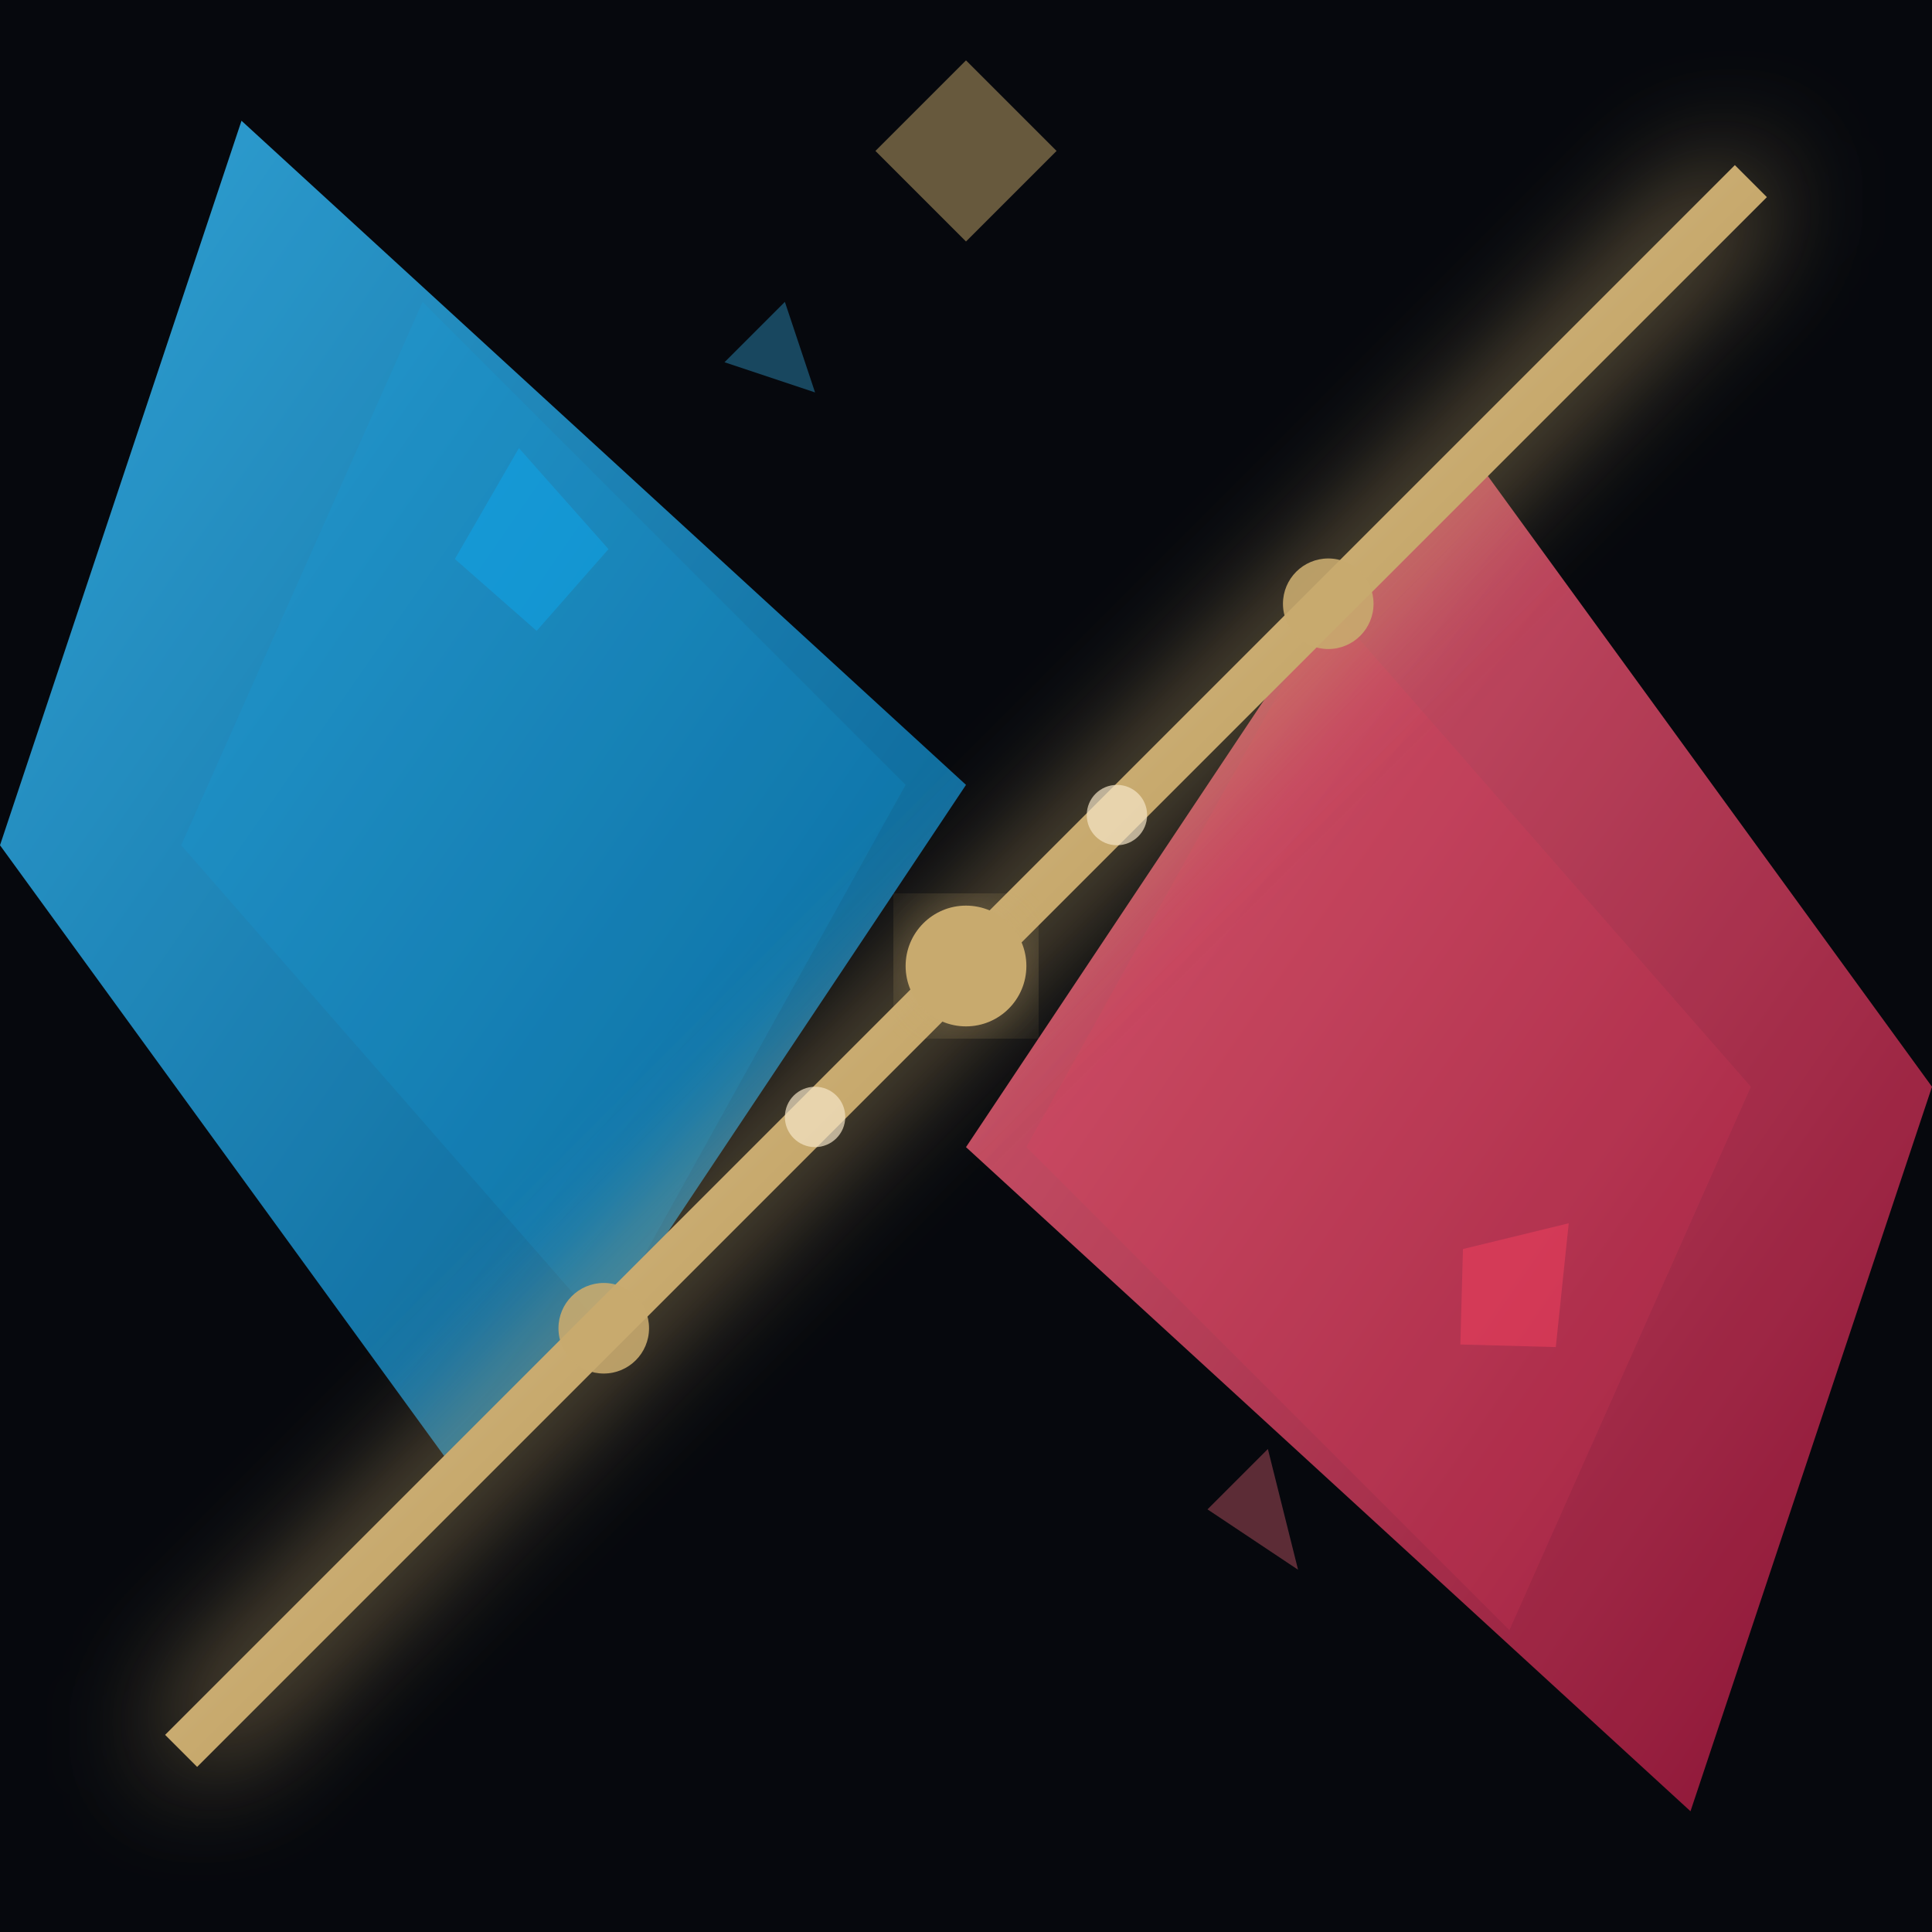
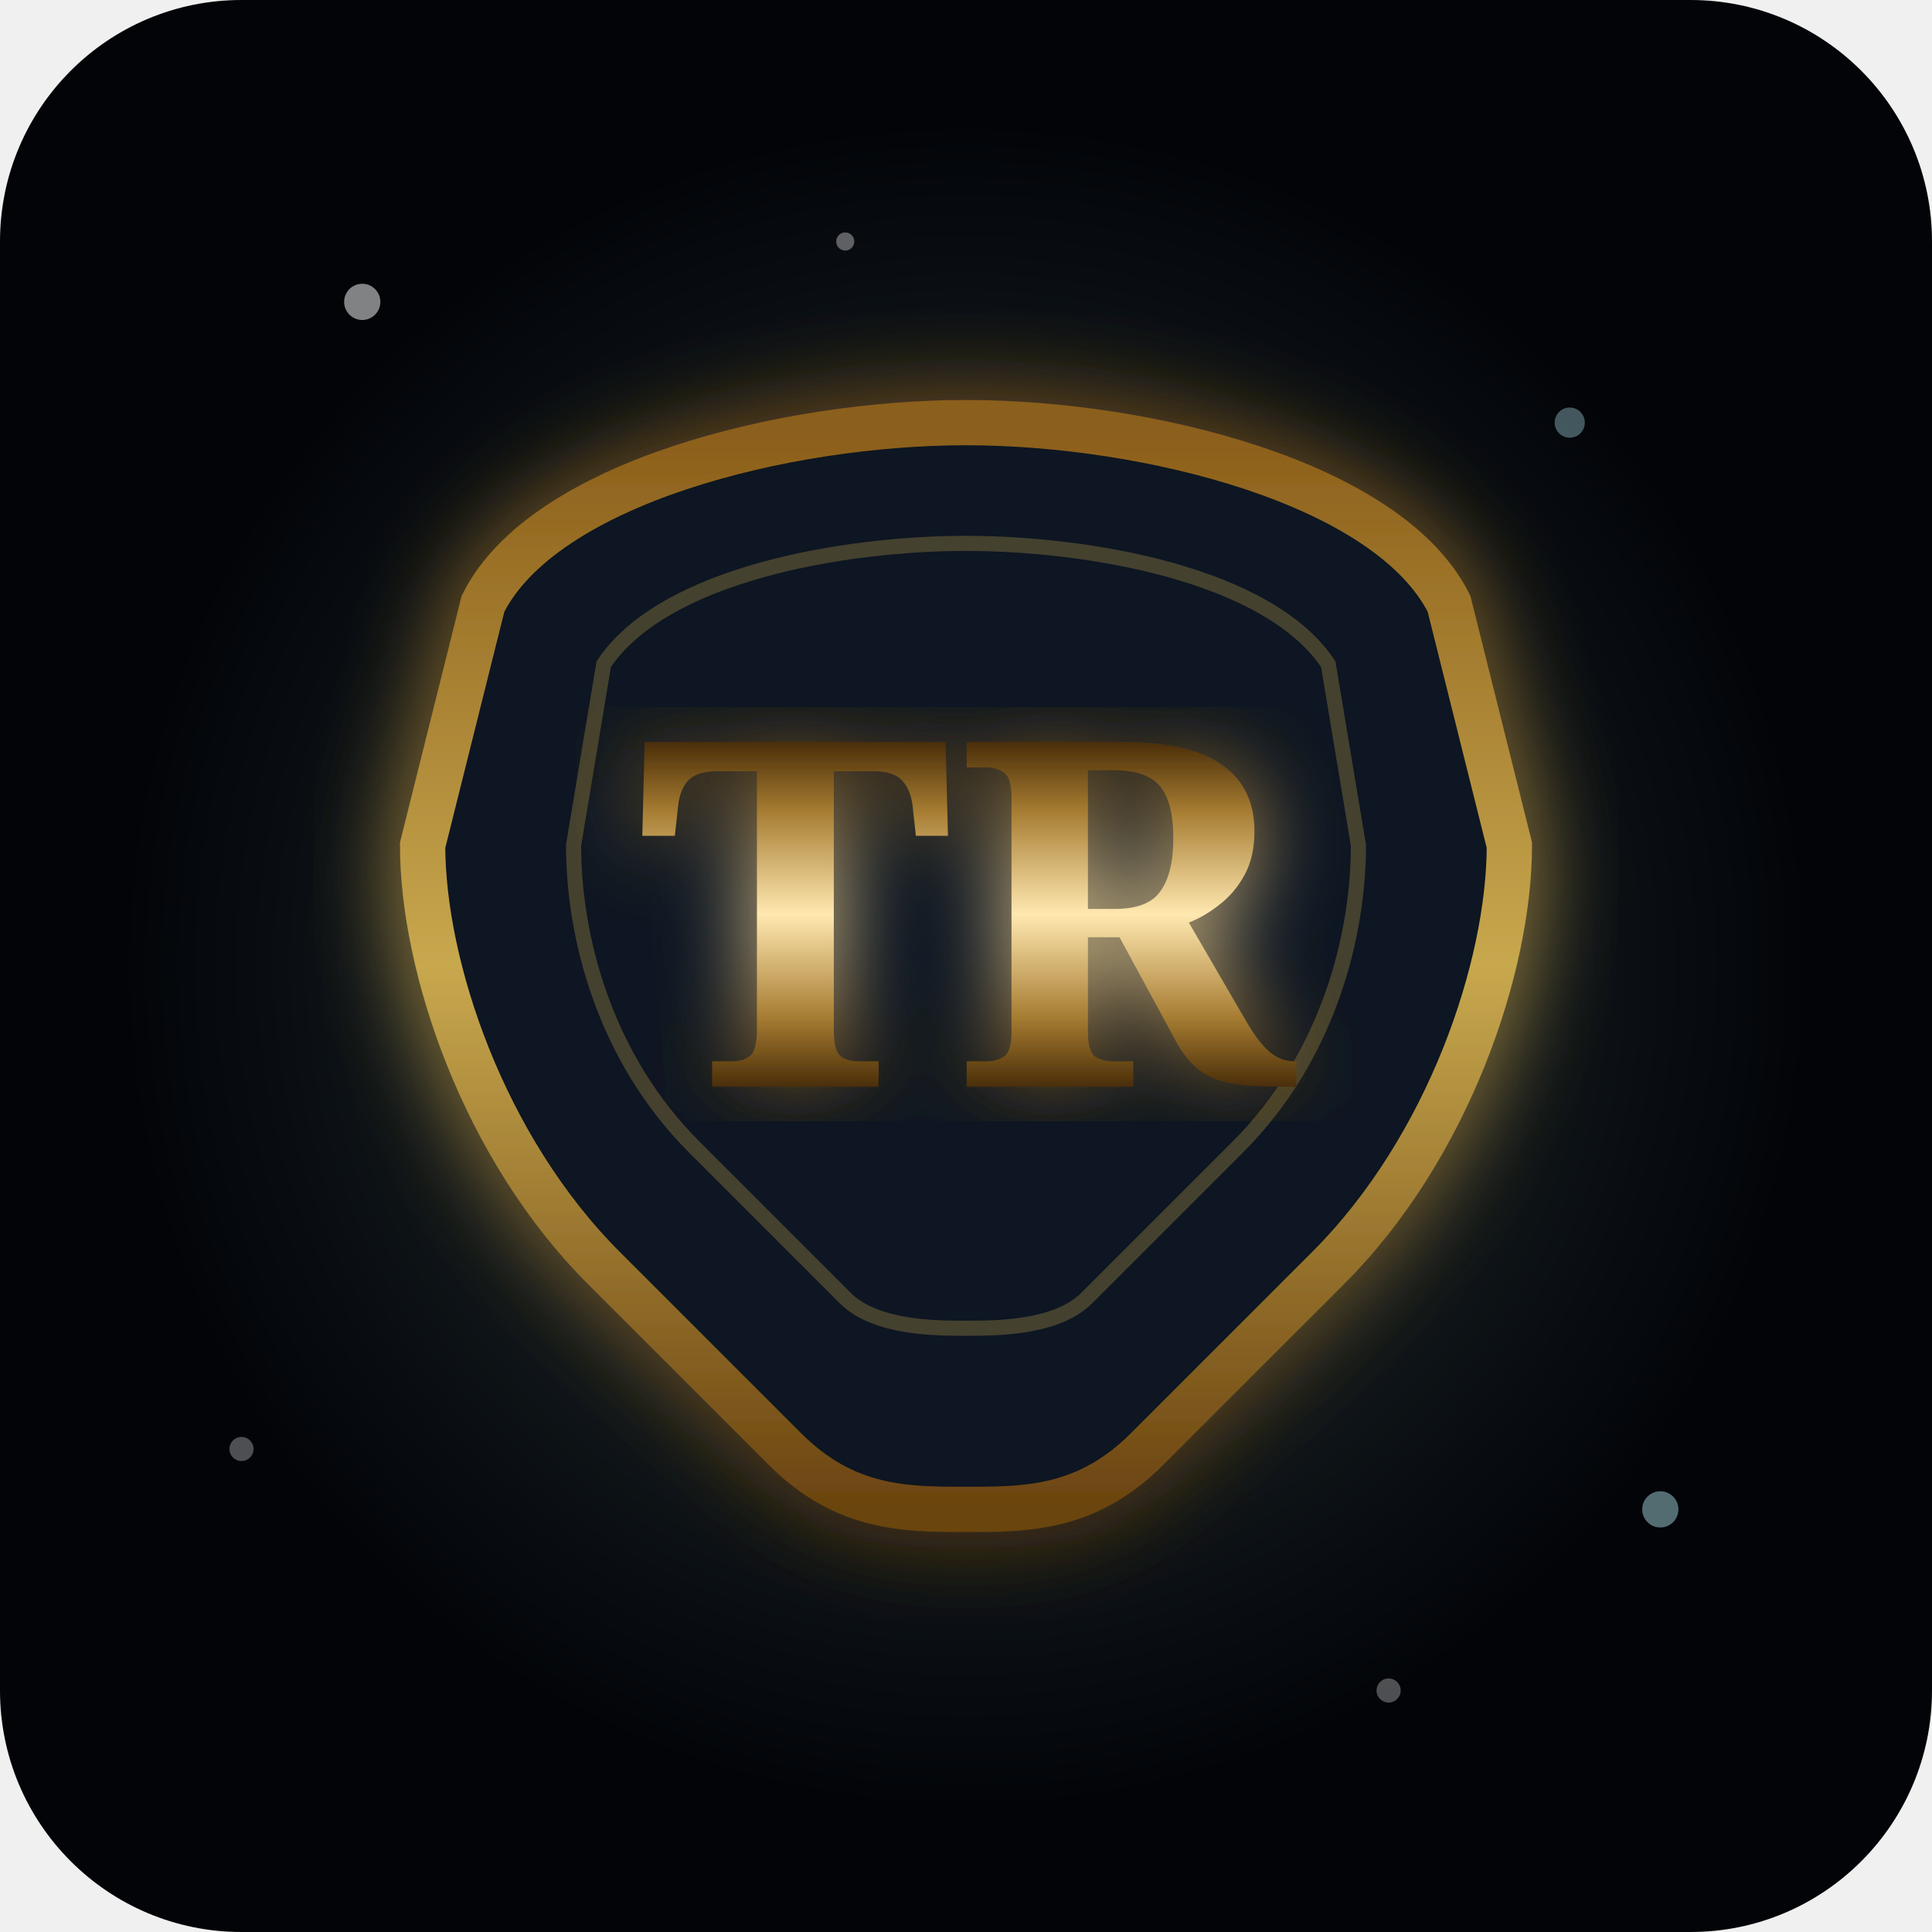
<svg xmlns="http://www.w3.org/2000/svg" viewBox="0 0 64 64">
  <defs>
-     <linearGradient id="blue" x1="0" y1="0" x2="1" y2="1">
-       <stop offset="0%" stop-color="#38bdf8" />
-       <stop offset="100%" stop-color="#0369a1" />
+     <linearGradient id="gold" x1="0" y1="0" x2="0" y2="1">
+       <stop offset="0%" stop-color="#4a2e08" />
+       <stop offset="20%" stop-color="#a67c32" />
+       <stop offset="50%" stop-color="#ffe8b0" />
+       <stop offset="80%" stop-color="#a67c32" />
+       <stop offset="100%" stop-color="#4a2e08" />
    </linearGradient>
-     <linearGradient id="red" x1="0" y1="0" x2="1" y2="1">
-       <stop offset="0%" stop-color="#fb7185" />
-       <stop offset="100%" stop-color="#9f1239" />
+     <linearGradient id="goldBorder" x1="0" y1="0" x2="0" y2="1">
+       <stop offset="0%" stop-color="#8b5e1a" />
+       <stop offset="50%" stop-color="#c8a84e" />
+       <stop offset="100%" stop-color="#6b4410" />
    </linearGradient>
-     <linearGradient id="gold" x1="0" y1="0" x2="1" y2="1">
-       <stop offset="0%" stop-color="#f5e6c8" />
-       <stop offset="50%" stop-color="#c8aa6e" />
-       <stop offset="100%" stop-color="#8a6d3b" />
-     </linearGradient>
-     <filter id="glow">
-       <feGaussianBlur stdDeviation="2" result="blur" />
+     <radialGradient id="glow" cx="50%" cy="50%" r="50%">
+       <stop offset="0%" stop-color="#a3d3dc" stop-opacity="0.4" />
+       <stop offset="60%" stop-color="#a3d3dc" stop-opacity="0.1" />
+       <stop offset="100%" stop-color="#a3d3dc" stop-opacity="0" />
+     </radialGradient>
+     <filter id="glowFilter">
+       <feGaussianBlur stdDeviation="1.5" result="blur" />
      <feMerge>
        <feMergeNode in="blur" />
        <feMergeNode in="SourceGraphic" />
      </feMerge>
    </filter>
-     <clipPath id="topLeft">
-       <polygon points="0,0 64,0 0,64" />
-     </clipPath>
-     <clipPath id="botRight">
-       <polygon points="64,0 64,64 0,64" />
-     </clipPath>
  </defs>
-   <rect width="64" height="64" fill="#06080d" />
-   <g clip-path="url(#topLeft)">
-     <polygon points="10,6 34,28 18,52 2,30" fill="url(#blue)" opacity="0.85" transform="translate(-2,-2)" />
-     <polygon points="14,10 30,26 20,44 6,28" fill="#0ea5e9" opacity="0.15" />
-   </g>
-   <g clip-path="url(#botRight)">
-     <polygon points="54,58 30,36 46,12 62,34" fill="url(#red)" opacity="0.85" transform="translate(2,2)" />
-     <polygon points="50,54 34,38 44,20 58,36" fill="#f43f5e" opacity="0.15" />
-   </g>
-   <line x1="6" y1="58" x2="58" y2="6" stroke="url(#gold)" stroke-width="1.5" filter="url(#glow)" />
-   <circle cx="20" cy="44" r="1.5" fill="#c8aa6e" opacity="0.9" />
-   <circle cx="27" cy="37" r="1" fill="#f5e6c8" opacity="0.7" />
-   <circle cx="32" cy="32" r="2" fill="#c8aa6e" filter="url(#glow)" />
-   <circle cx="37" cy="27" r="1" fill="#f5e6c8" opacity="0.7" />
-   <circle cx="44" cy="20" r="1.5" fill="#c8aa6e" opacity="0.9" />
-   <polygon points="15,18 18,15 20,19 17,21" fill="#0ea5e9" opacity="0.5" transform="rotate(-15 17 18)" />
-   <polygon points="48,42 51,40 52,44 49,45" fill="#f43f5e" opacity="0.5" transform="rotate(20 50 43)" />
-   <polygon points="24,12 26,10 27,13" fill="#38bdf8" opacity="0.35" />
-   <polygon points="40,50 42,48 43,52" fill="#fb7185" opacity="0.35" />
-   <polygon points="32,2 35,5 32,8 29,5" fill="#c8aa6e" opacity="0.5" />
+   <rect width="64" height="64" rx="8" fill="#020408" />
+   <circle cx="32" cy="32" r="28" fill="url(#glow)" />
+   <circle cx="12" cy="10" r="0.6" fill="#fff" opacity="0.5" />
+   <circle cx="52" cy="14" r="0.5" fill="#a3d3dc" opacity="0.4" />
+   <circle cx="8" cy="48" r="0.4" fill="#fff" opacity="0.3" />
+   <circle cx="55" cy="50" r="0.6" fill="#a3d3dc" opacity="0.5" />
+   <circle cx="28" cy="8" r="0.3" fill="#fff" opacity="0.35" />
+   <circle cx="46" cy="56" r="0.4" fill="#fff" opacity="0.3" />
+   <path d="M32 14 C38 14, 46 16, 48 20 L50 28 C50 32, 48 38, 44 42 L38 48 C36 50, 34 50, 32 50 C30 50, 28 50, 26 48 L20 42 C16 38, 14 32, 14 28 L16 20 C18 16, 26 14, 32 14Z" fill="#0a1520" stroke="url(#goldBorder)" stroke-width="1.5" filter="url(#glowFilter)" />
+   <path d="M32 18 C36 18, 42 19, 44 22 L45 28 C45 31, 44 35, 41 38 L36 43 C35 44, 33 44, 32 44 C31 44, 29 44, 28 43 L23 38 C20 35, 19 31, 19 28 L20 22 C22 19, 28 18, 32 18Z" fill="none" stroke="#c8a84e" stroke-width="0.5" opacity="0.3" />
+   <text x="32" y="36" text-anchor="middle" font-family="serif" font-weight="900" font-size="16" fill="url(#gold)" filter="url(#glowFilter)">TR</text>
</svg>
